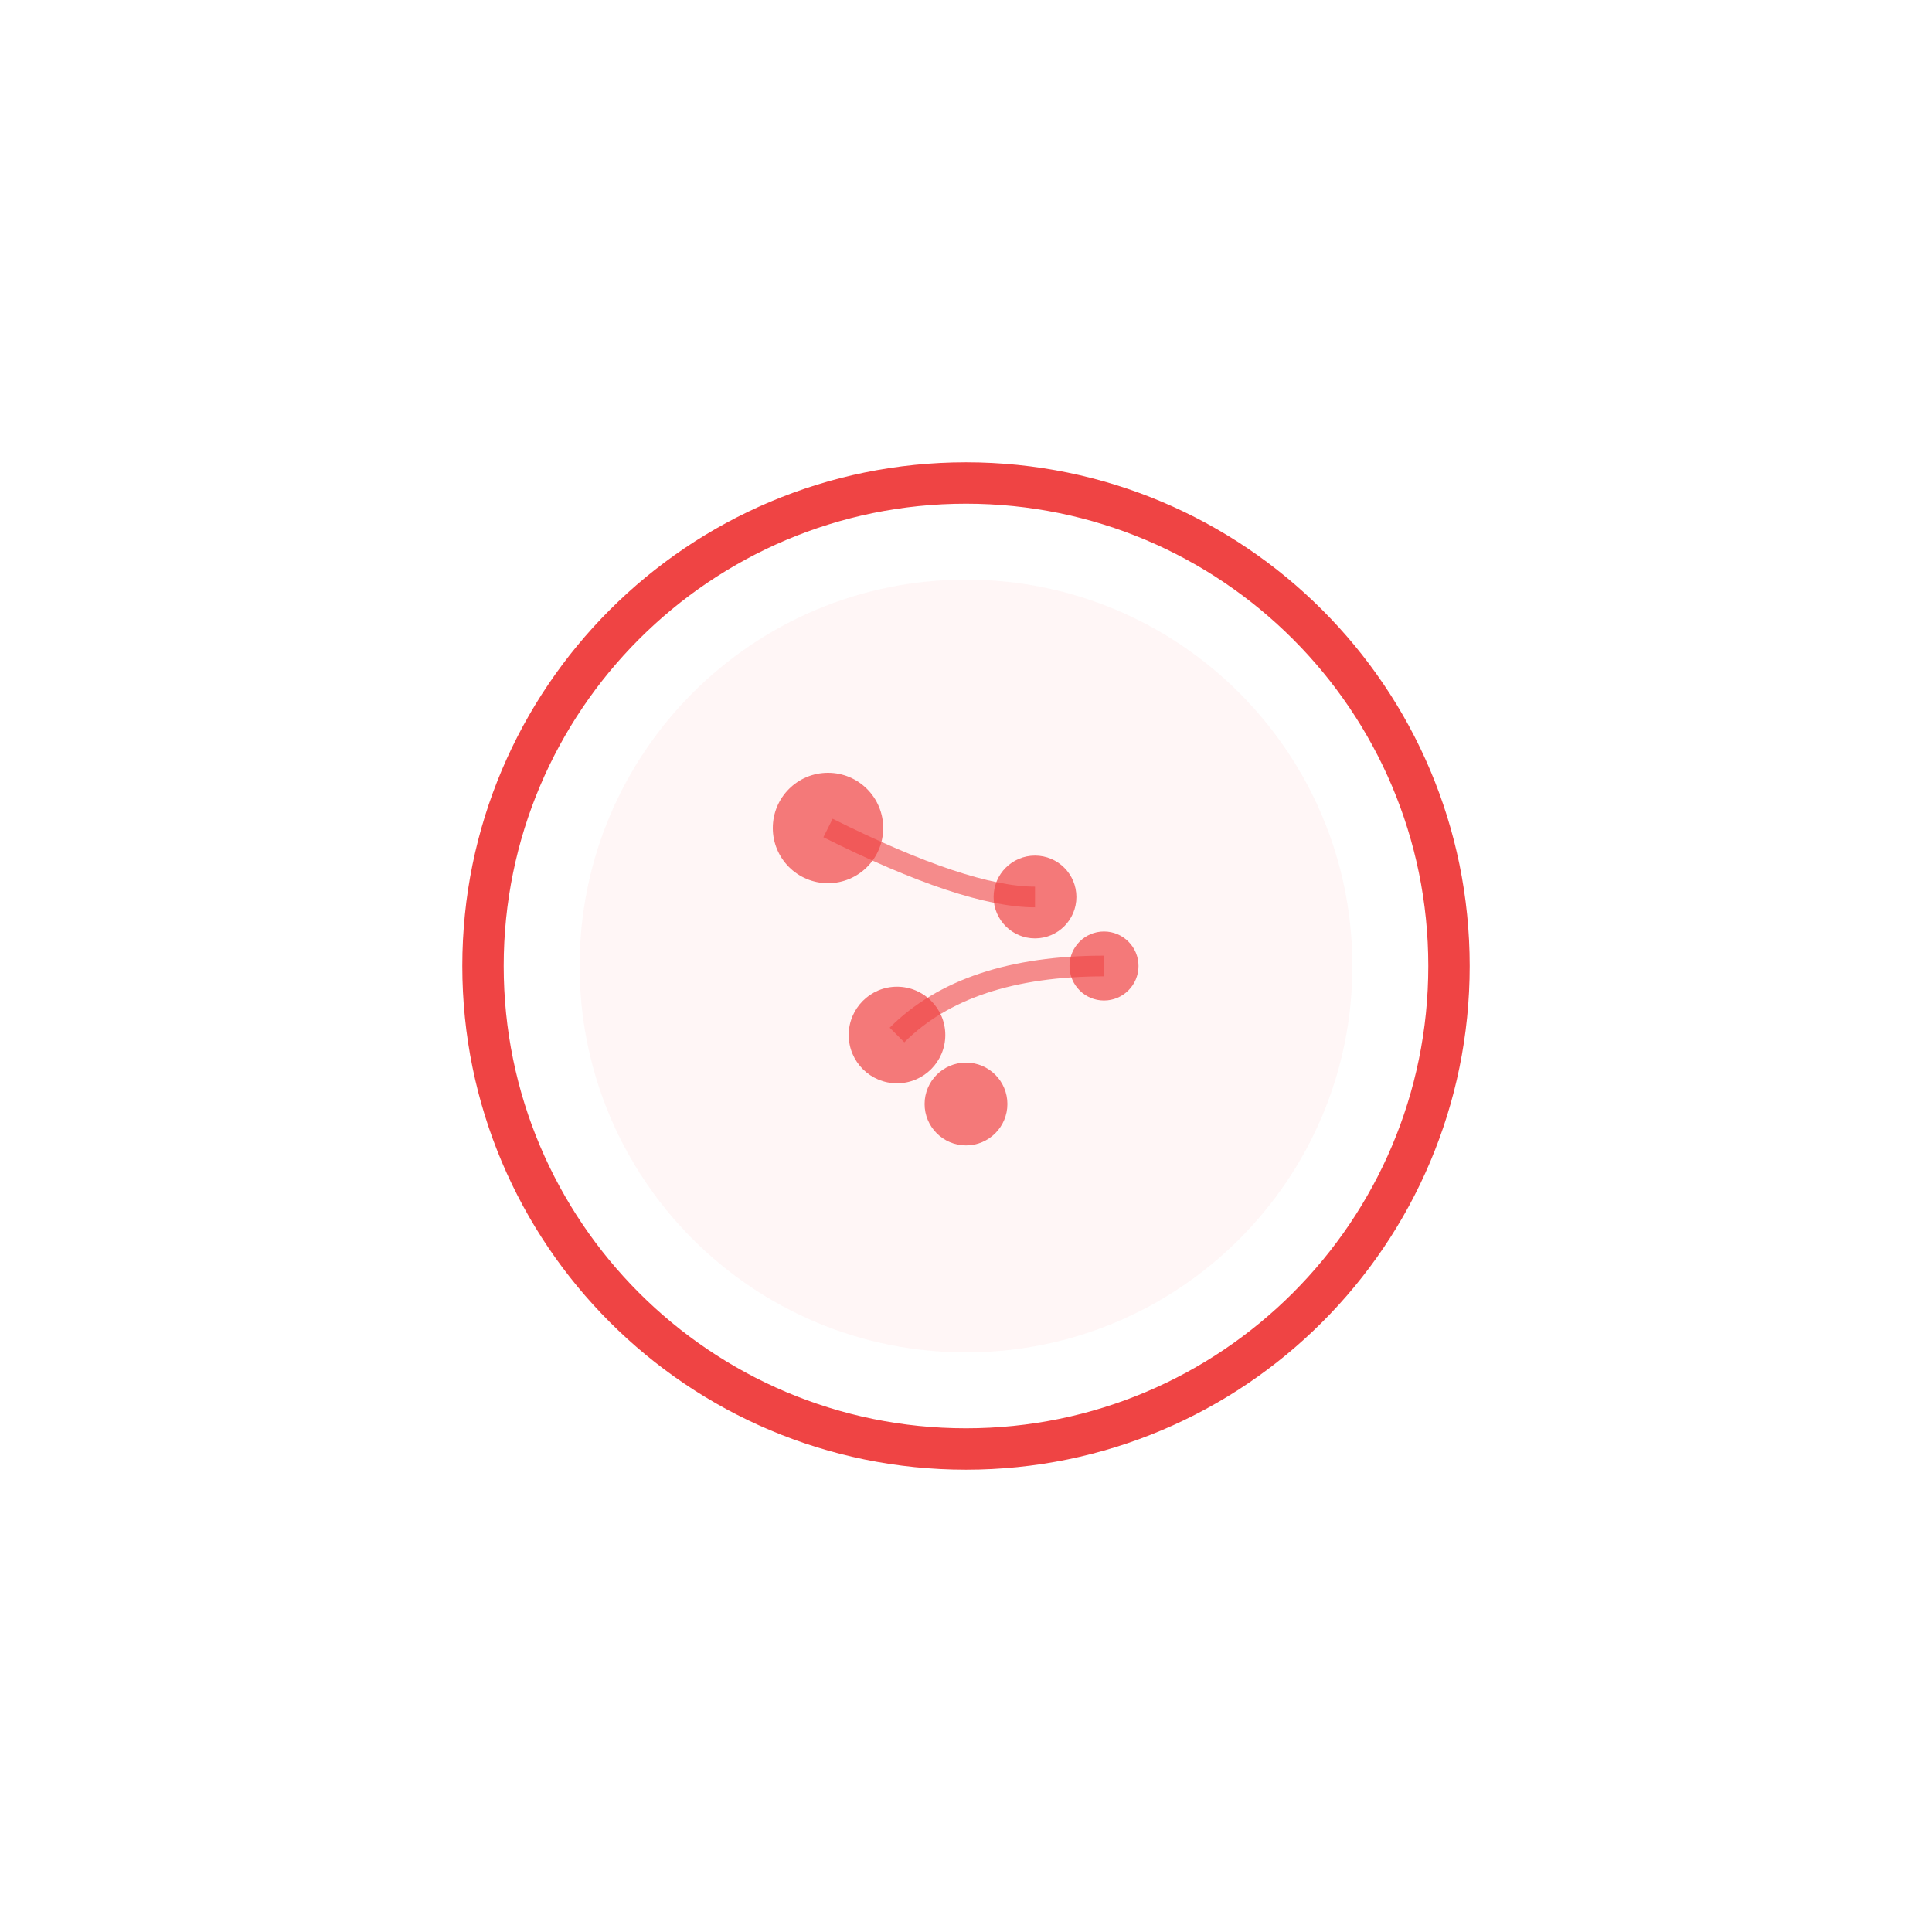
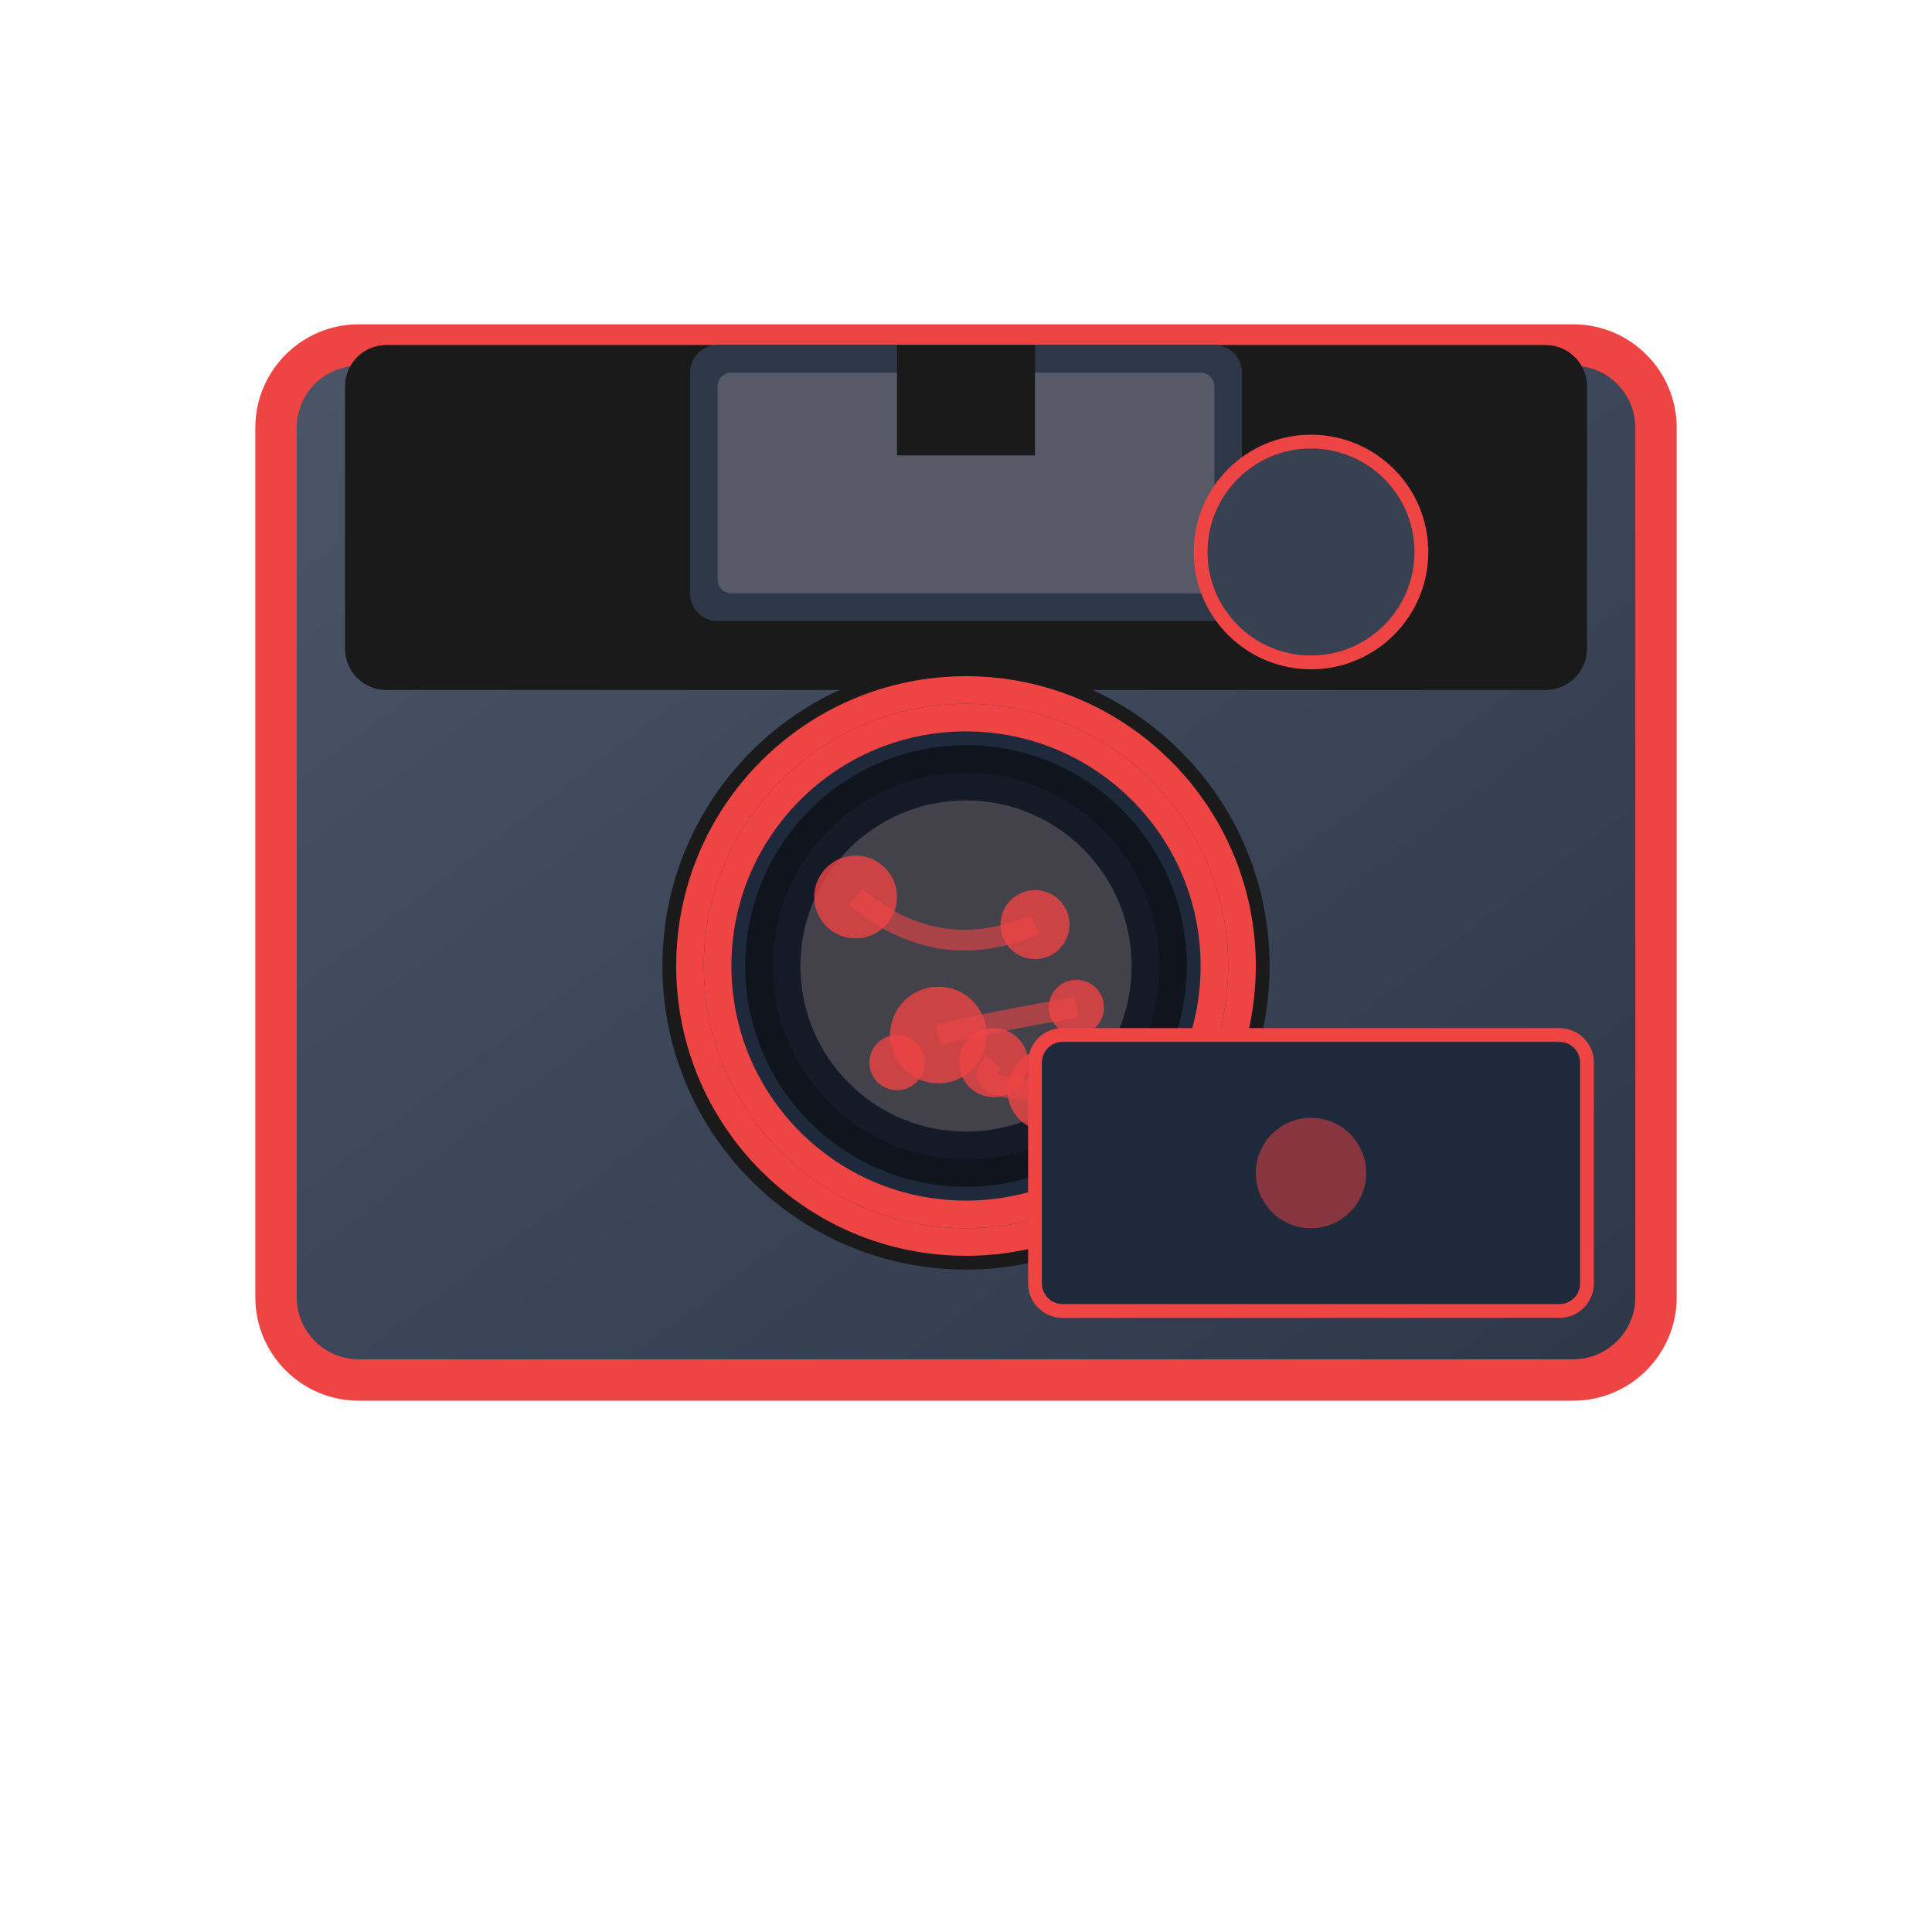
<svg xmlns="http://www.w3.org/2000/svg" viewBox="0 0 140 140" fill="none">
  <style>
    @keyframes fungus {
      0%, 100% { opacity: 0.6; }
      50% { opacity: 1; }
    }
    .fungus { animation: fungus 2s ease-in-out infinite; }
+     @keyframes grow {
+       0%, 100% { transform: scale(1); }
+       50% { transform: scale(1.1); }
+     }
+     .grow { animation: grow 3s ease-in-out infinite; }
  </style>
-   <circle cx="70" cy="70" r="35" stroke="#ef4444" stroke-width="3" fill="none" />
-   <circle cx="70" cy="70" r="28" fill="#fee2e2" opacity="0.3" />
-   <circle class="fungus" cx="60" cy="60" r="4" fill="#ef4444" opacity="0.7" />
-   <circle class="fungus" cx="75" cy="65" r="3" fill="#ef4444" opacity="0.7" />
-   <circle class="fungus" cx="65" cy="75" r="3.5" fill="#ef4444" opacity="0.7" />
-   <circle class="fungus" cx="80" cy="70" r="2.5" fill="#ef4444" opacity="0.7" />
-   <circle class="fungus" cx="70" cy="80" r="3" fill="#ef4444" opacity="0.7" />
-   <path class="fungus" d="M 60 60 Q 70 65, 75 65" stroke="#ef4444" stroke-width="1.5" fill="none" opacity="0.6" />
-   <path class="fungus" d="M 65 75 Q 70 70, 80 70" stroke="#ef4444" stroke-width="1.5" fill="none" opacity="0.6" />
+   <defs>
+     <linearGradient id="bodyGrad" x1="0%" y1="0%" x2="100%" y2="100%">
+       <stop offset="0%" style="stop-color:#4a5568;stop-opacity:1" />
+       <stop offset="100%" style="stop-color:#2d3748;stop-opacity:1" />
+     </linearGradient>
+   </defs>
+   <g transform="translate(20, 25)">
+     <rect x="0" y="0" width="100" height="75" rx="6" fill="url(#bodyGrad)" stroke="#ef4444" stroke-width="3" />
+     <rect x="5" y="0" width="90" height="25" rx="3" fill="#1a1a1a" />
+     <rect x="30" y="0" width="40" height="20" rx="2" fill="#2d3748" />
+     <rect x="32" y="2" width="36" height="16" rx="1" fill="#fee2e2" opacity="0.2" />
+     <circle cx="50" cy="45" r="22" fill="#1a1a1a" />
+     <circle cx="50" cy="45" r="20" stroke="#ef4444" stroke-width="2" fill="#2d3748" />
+     <circle cx="50" cy="45" r="18" stroke="#ef4444" stroke-width="2" fill="#1e293b" />
+     <circle cx="50" cy="45" r="16" fill="#000000" opacity="0.5" />
+     <circle cx="50" cy="45" r="14" fill="#1e293b" opacity="0.3" />
+     <circle cx="50" cy="45" r="12" fill="#fee2e2" opacity="0.2" />
+     <circle class="fungus grow" cx="42" cy="40" r="3" fill="#ef4444" opacity="0.8" />
+     <circle class="fungus grow" cx="55" cy="42" r="2.5" fill="#ef4444" opacity="0.8" />
+     <circle class="fungus grow" cx="48" cy="50" r="3.5" fill="#ef4444" opacity="0.8" />
+     <circle class="fungus grow" cx="58" cy="48" r="2" fill="#ef4444" opacity="0.8" />
+     <circle class="fungus grow" cx="52" cy="52" r="2.5" fill="#ef4444" opacity="0.8" />
+     <circle class="fungus grow" cx="45" cy="52" r="2" fill="#ef4444" opacity="0.8" />
+     <circle class="fungus grow" cx="56" cy="54" r="3" fill="#ef4444" opacity="0.8" />
+     <path class="fungus" d="M 42 40 Q 48 45, 55 42" stroke="#ef4444" stroke-width="1.5" fill="none" opacity="0.6" />
+     <path class="fungus" d="M 48 50 Q 52 49, 58 48" stroke="#ef4444" stroke-width="1.5" fill="none" opacity="0.6" />
+     <path class="fungus" d="M 52 52 Q 50 54, 56 54" stroke="#ef4444" stroke-width="1.5" fill="none" opacity="0.6" />
+     <circle cx="75" cy="15" r="8" fill="#374151" stroke="#ef4444" stroke-width="1" />
+     <rect x="45" y="0" width="10" height="8" fill="#1a1a1a" />
+     <rect x="55" y="50" width="40" height="20" rx="2" fill="#1e293b" stroke="#ef4444" stroke-width="1" />
+     <circle class="fungus" cx="75" cy="60" r="4" fill="#ef4444" opacity="0.5" />
+   </g>
</svg>
